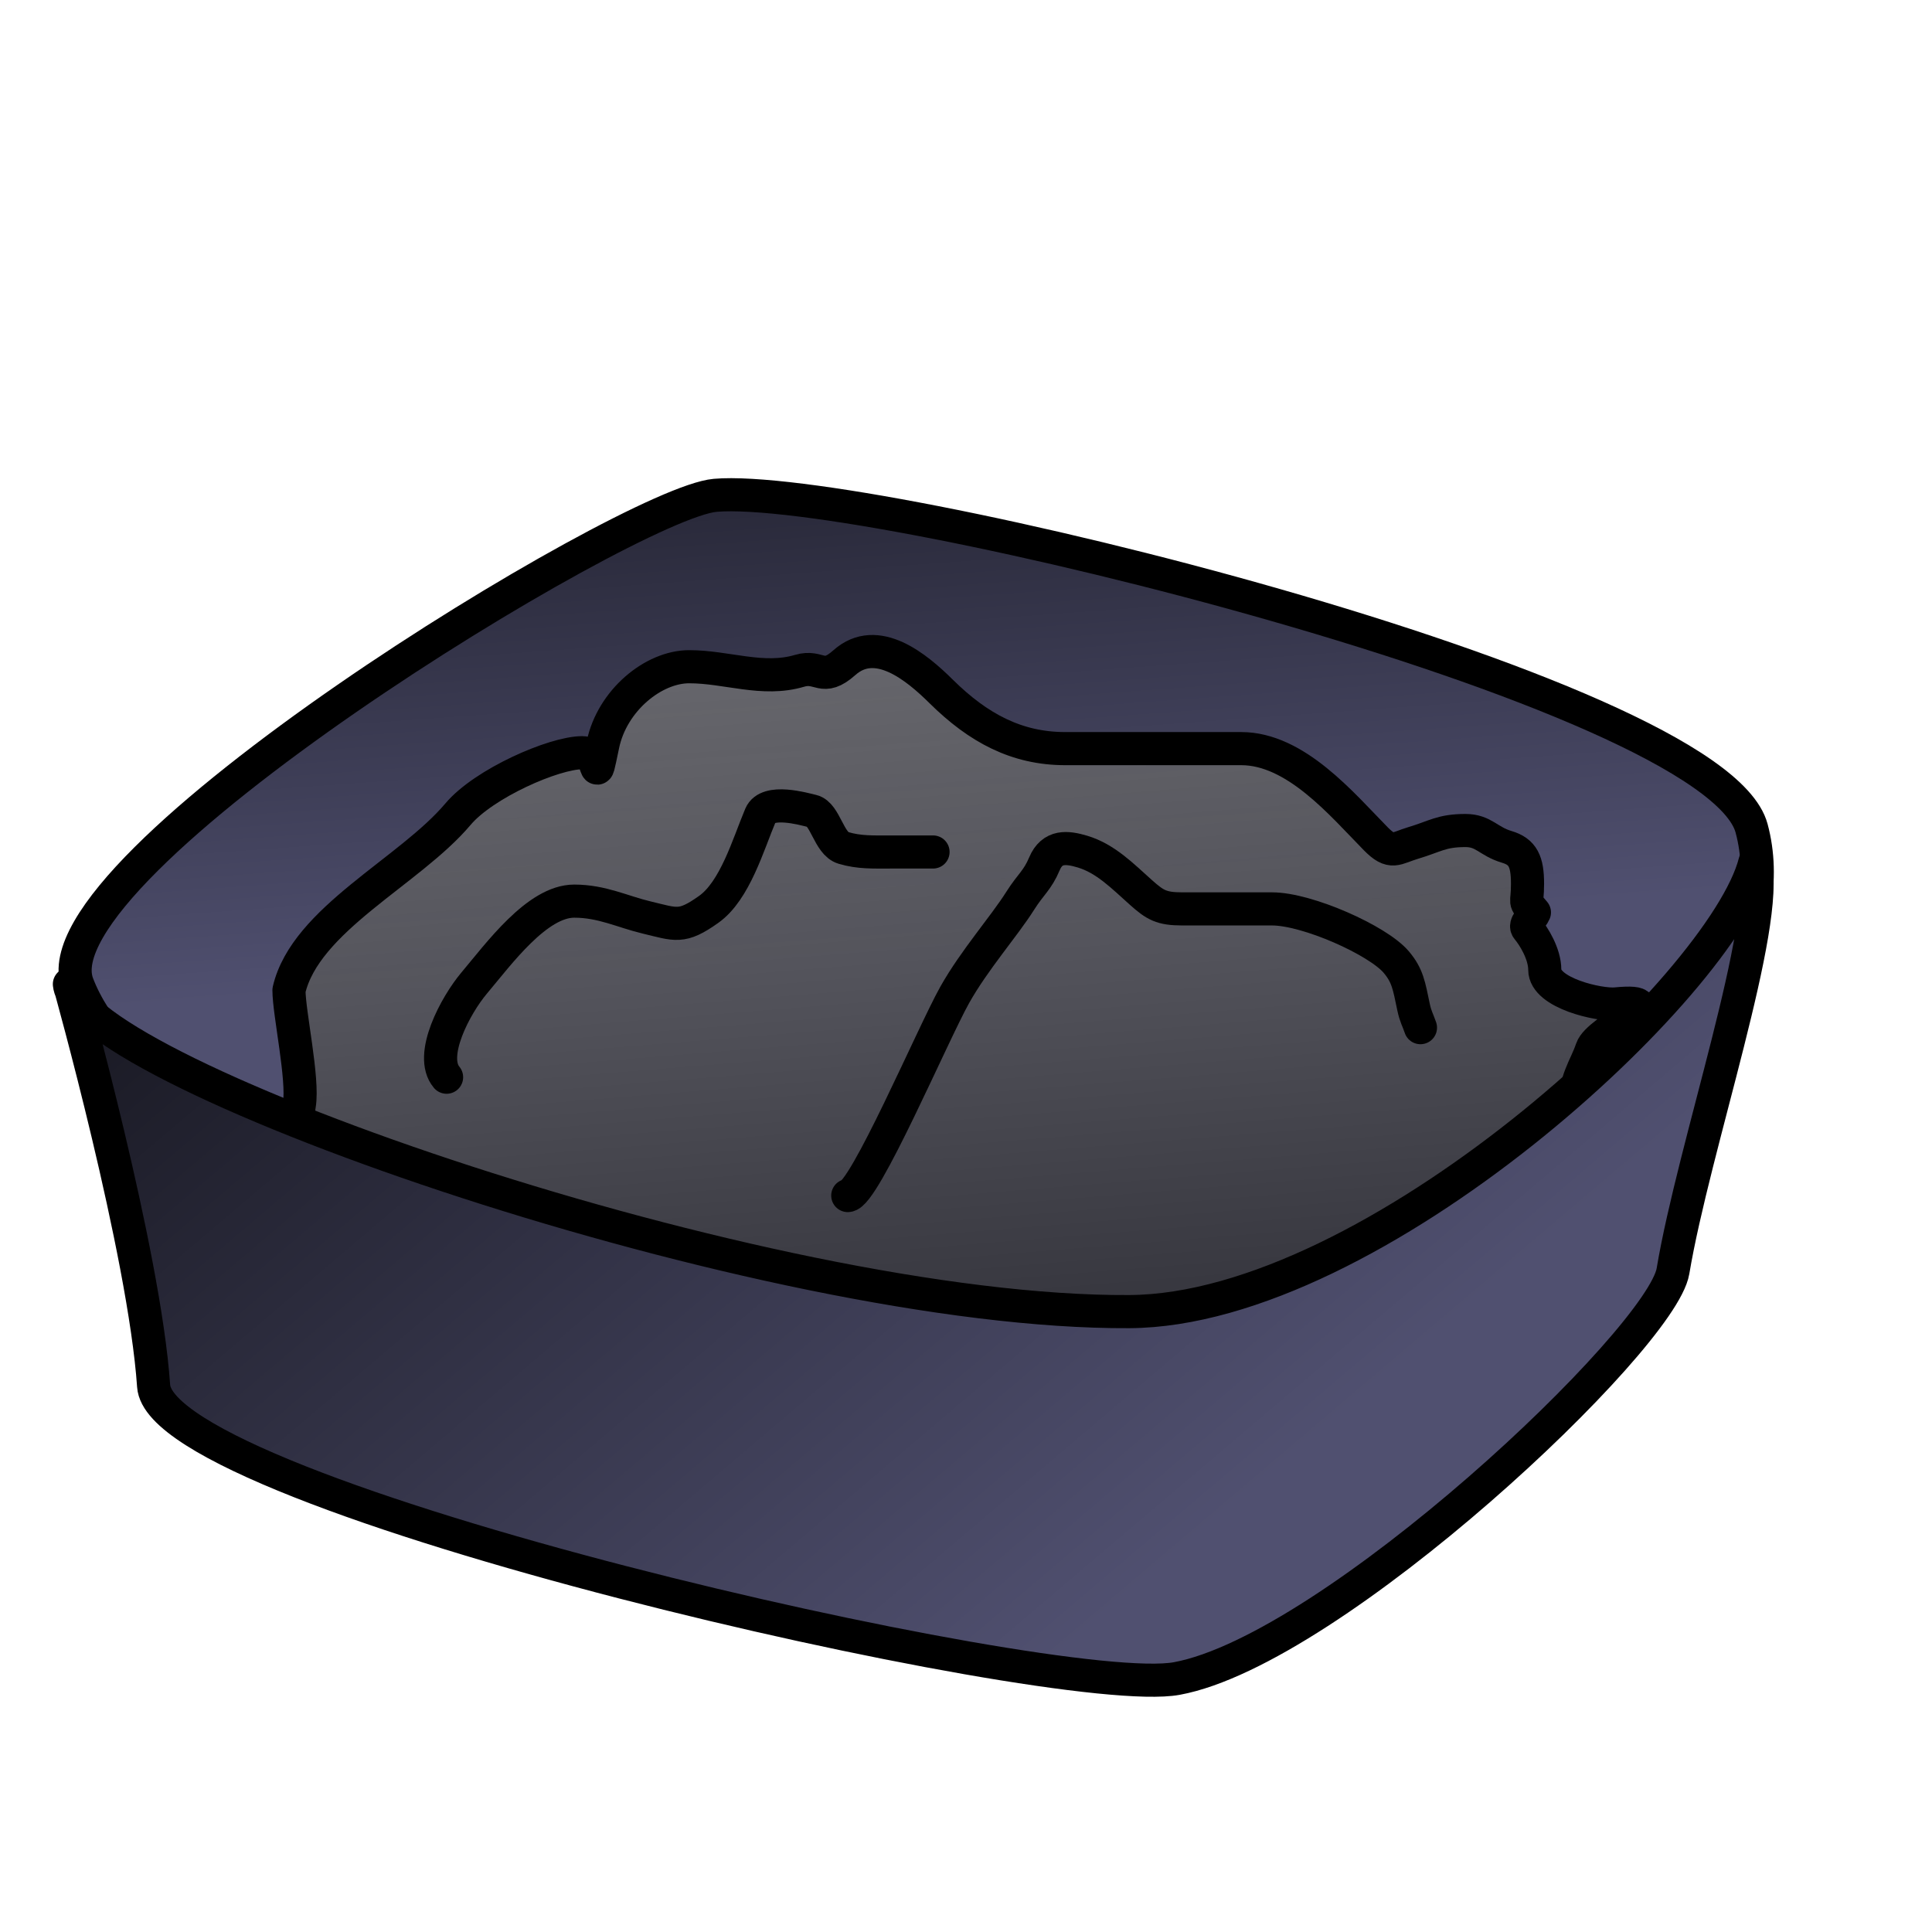
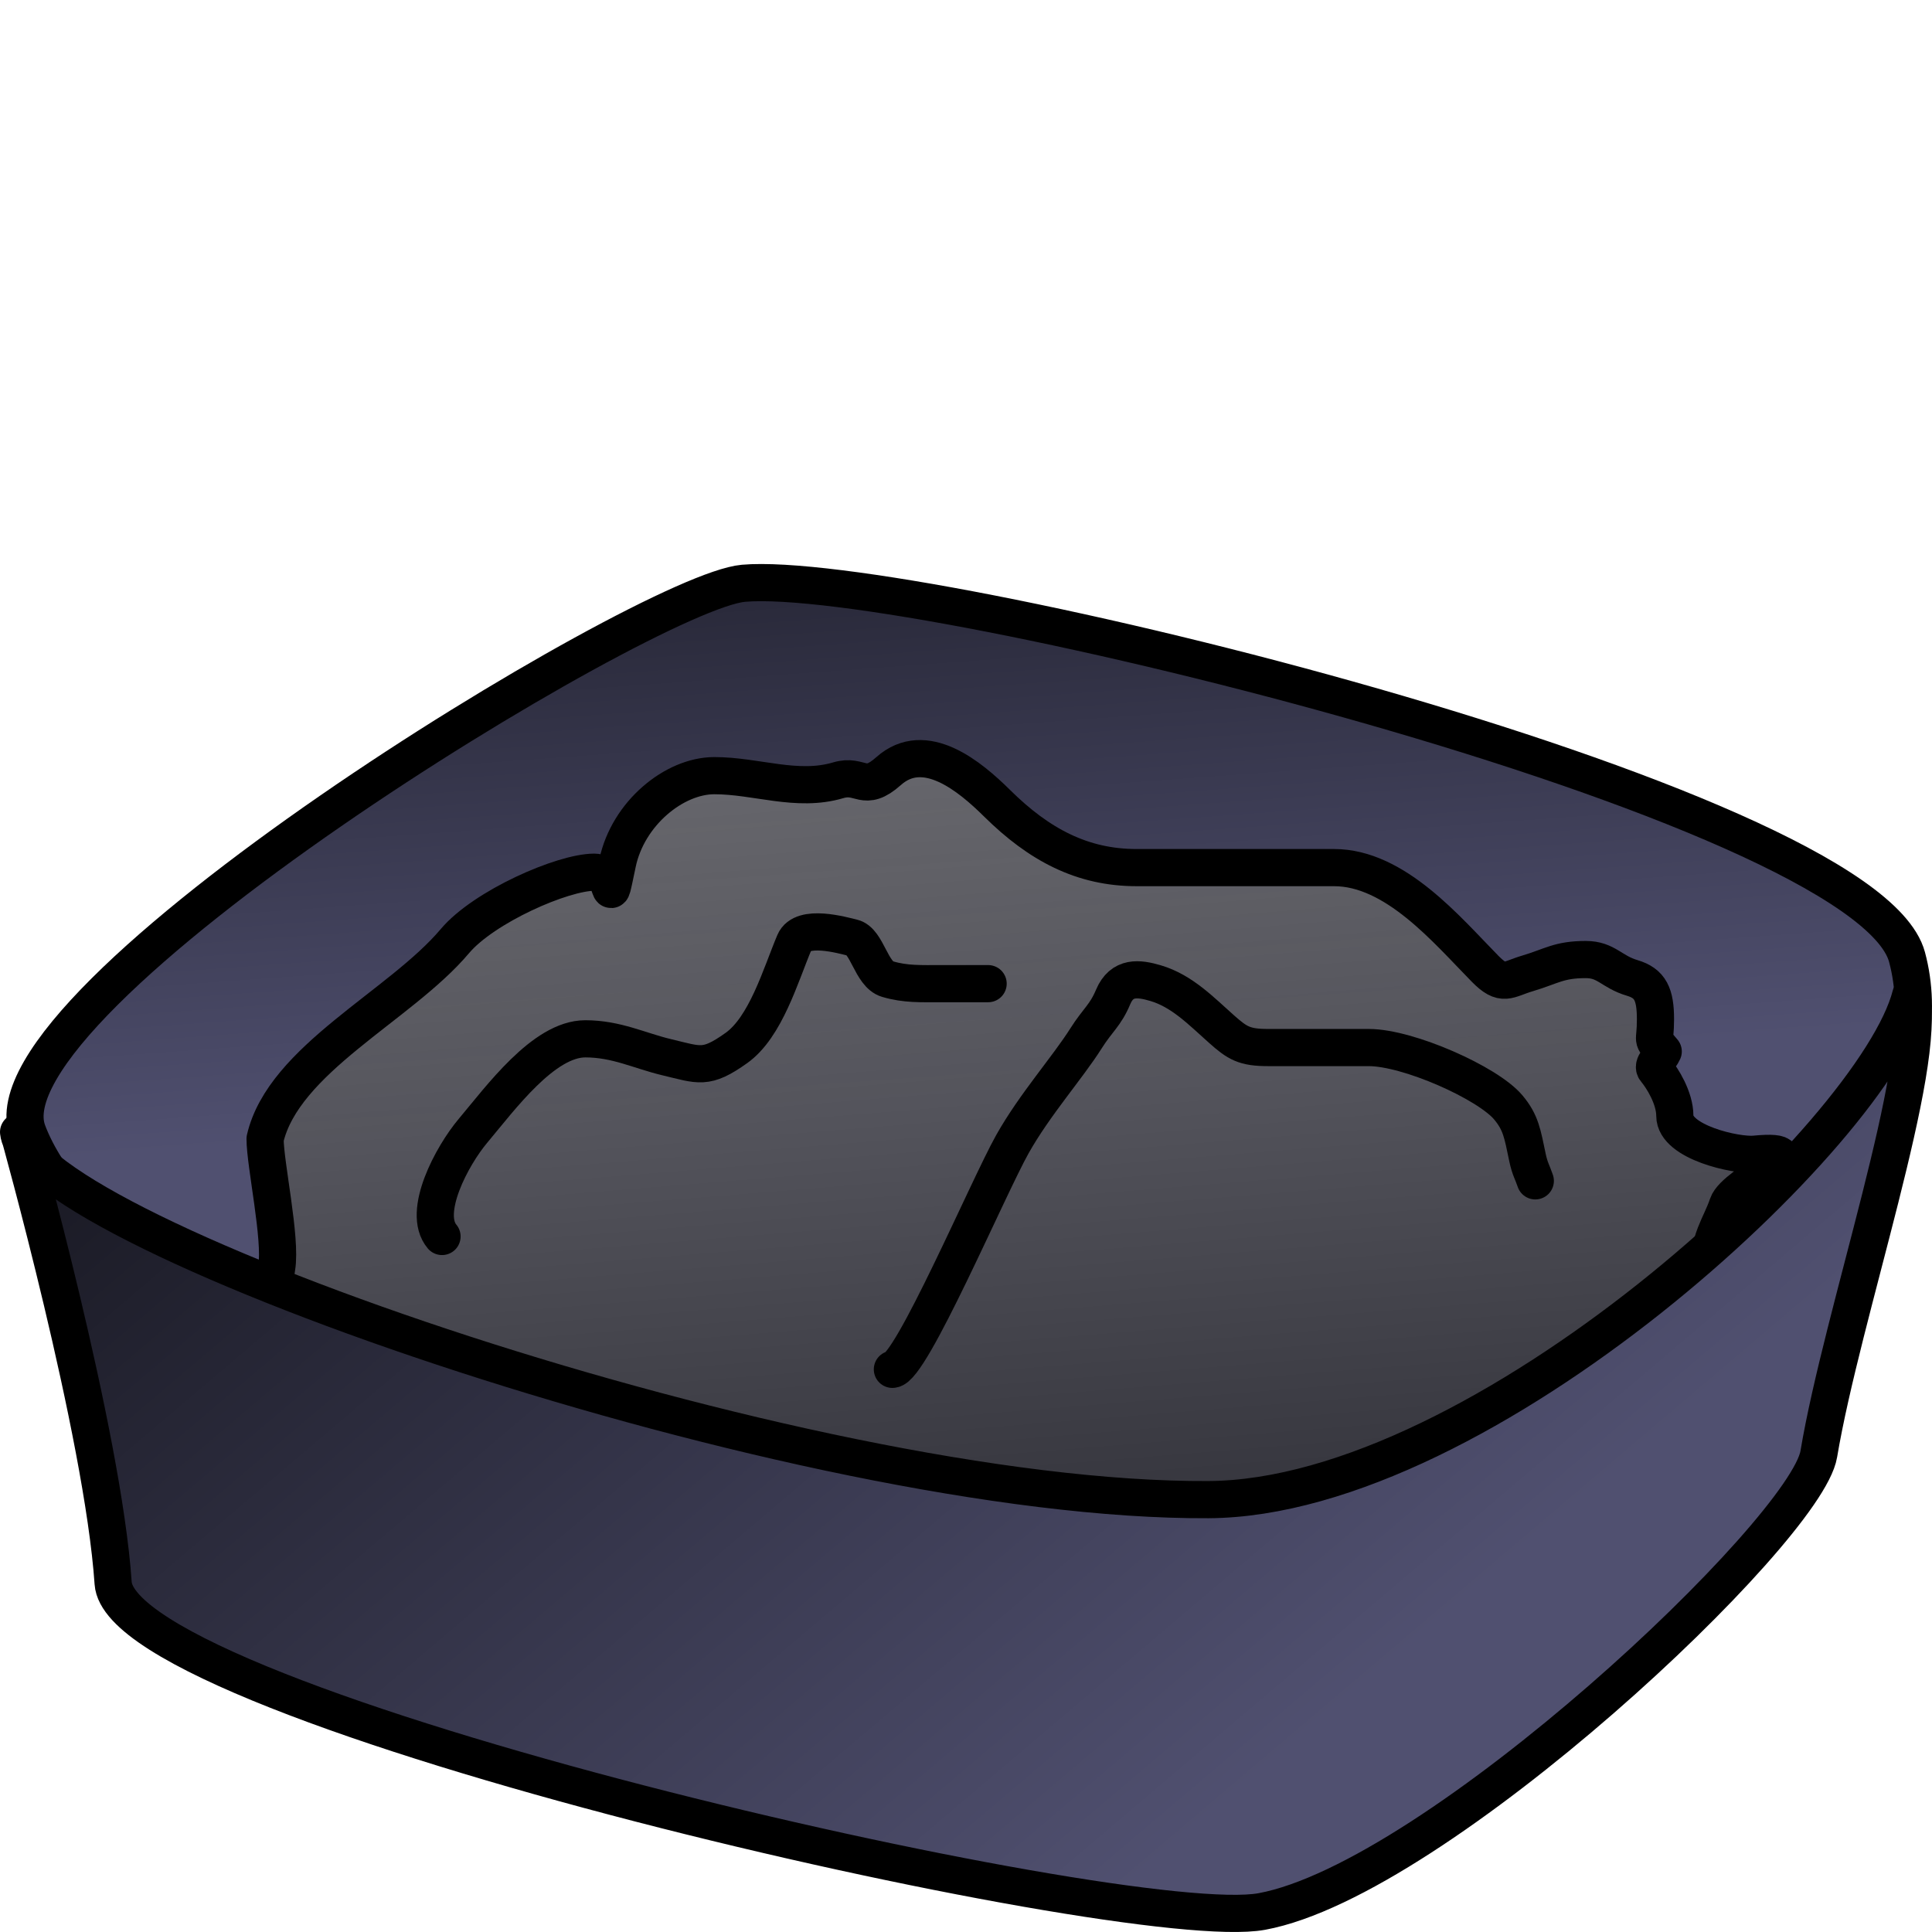
- <svg xmlns="http://www.w3.org/2000/svg" xmlns:xlink="http://www.w3.org/1999/xlink" width="700pt" height="700pt" id="svg36220" version="1.0">
+ <svg xmlns="http://www.w3.org/2000/svg" xmlns:xlink="http://www.w3.org/1999/xlink" width="100" height="100" id="svg36220" version="1.0">
  <defs id="defs36222">
    <linearGradient id="linearGradient8318">
      <stop style="stop-color:#808080;stop-opacity:0.753;" offset="0" id="stop8320" />
      <stop style="stop-color:#000000;stop-opacity:0.753;" offset="1" id="stop8322" />
    </linearGradient>
    <linearGradient id="linearGradient2392">
      <stop style="stop-color:#000000;stop-opacity:1;" offset="0" id="stop2394" />
      <stop style="stop-color:#505070;stop-opacity:1;" offset="1" id="stop2396" />
    </linearGradient>
-     <linearGradient xlink:href="#linearGradient2392" id="linearGradient7403" x1="120.738" y1="168.281" x2="536.53" y2="749.291" gradientUnits="userSpaceOnUse" gradientTransform="matrix(1,0,0,1.186948,16.21488,-124.0379)" />
-     <linearGradient xlink:href="#linearGradient2392" id="linearGradient7411" x1="352.384" y1="117.344" x2="375.945" y2="501.85" gradientUnits="userSpaceOnUse" gradientTransform="matrix(1,0,0,1.186948,6.786794,-132.4308)" />
-     <linearGradient xlink:href="#linearGradient8318" id="linearGradient8324" x1="-24.895" y1="375.821" x2="8.518" y2="865.334" gradientUnits="userSpaceOnUse" gradientTransform="matrix(1,0,0,1.186948,-32.06939,-140.8238)" />
+     <linearGradient xlink:href="#linearGradient2392" id="linearGradient7403" x1="120.738" y1="168.281" x2="536.53" y2="749.291" gradientUnits="userSpaceOnUse" gradientTransform="matrix(0.1202783,0,0,0.1427641,-1.119544,-13.51052)" />
+     <linearGradient xlink:href="#linearGradient2392" id="linearGradient7411" x1="352.384" y1="117.344" x2="375.945" y2="501.85" gradientUnits="userSpaceOnUse" gradientTransform="matrix(0.1202783,0,0,0.1427641,-2.253544,-14.52)" />
+     <linearGradient xlink:href="#linearGradient8318" id="linearGradient8324" x1="-24.895" y1="375.821" x2="8.518" y2="865.334" gradientUnits="userSpaceOnUse" gradientTransform="matrix(0.1202783,0,0,0.1427641,-6.927094,-15.5295)" />
  </defs>
  <g id="layer1">
-     <path style="fill:url(#linearGradient7411);fill-opacity:1;fill-rule:evenodd;stroke:#000000;stroke-width:16;stroke-linecap:round;stroke-linejoin:round;stroke-miterlimit:4;stroke-dasharray:none;stroke-opacity:1" d="M 37.428,475.308 C 69.399,559.987 304.514,676.339 505.45,656.056 C 706.386,635.773 872.508,497.809 846.173,400.111 C 828.185,333.379 418.093,232.934 345.484,239.289 C 303.557,242.958 15.96,418.446 37.428,475.308 z " id="path6490" />
-     <path style="fill:url(#linearGradient8324);fill-opacity:1;fill-rule:evenodd;stroke:#000000;stroke-width:16;stroke-linecap:round;stroke-linejoin:round;stroke-miterlimit:4;stroke-dasharray:none;stroke-opacity:1" d="M 139.597,478.367 C 147.511,444.116 197.905,421.028 221.264,393.303 C 233.765,378.464 267.647,363.629 281.264,363.629 C 291.002,363.629 286.401,382.759 291.264,359.673 C 295.761,338.321 315.65,322.086 332.931,322.086 C 351.072,322.086 368.492,329.338 386.264,324.064 C 396.039,321.163 397.192,329.667 407.931,320.108 C 423.565,306.19 443.005,322.489 454.597,333.955 C 472.739,351.899 491.334,361.651 514.597,361.651 C 542.931,361.651 571.264,361.651 599.597,361.651 C 625.947,361.651 648.205,388.495 664.597,405.172 C 672.363,413.073 674.166,409.751 682.931,407.15 C 693.244,404.09 696.34,401.216 707.931,401.216 C 716.861,401.216 718.886,406.445 727.931,409.129 C 735.692,411.432 737.931,416.183 737.931,426.933 C 737.931,437.869 735.815,434.313 741.264,440.781 C 740.153,443.418 736.174,446.608 737.931,448.694 C 740.845,452.152 746.264,460.751 746.264,468.476 C 746.264,479.833 772.745,485.749 780.643,484.981 C 810.136,482.112 772.164,497.282 768.976,506.742 C 765.903,515.861 760.643,521.466 760.643,536.415 C 760.643,558.844 759.998,574.32 753.976,595.763 C 748.268,616.089 657.649,686.083 636.264,686.083 C 635.153,686.083 633.82,685.292 632.931,686.083 C 606.556,709.563 548.355,688.889 521.264,678.17 C 503.187,671.018 282.662,611.332 196.431,611.332 C 193.782,611.332 150.361,569.201 147.931,563.432 C 145.341,557.285 142.641,545.368 144.597,533.758 C 146.683,521.378 139.597,489.339 139.597,478.367 z " id="path7431" />
-     <path style="fill:none;fill-opacity:0.75;fill-rule:evenodd;stroke:#000000;stroke-width:16;stroke-linecap:round;stroke-linejoin:round;stroke-miterlimit:4;stroke-dasharray:none;stroke-opacity:1" d="M 215.741,520.391 C 206.956,509.963 220.086,485.56 229.074,474.891 C 240.935,460.813 259.484,435.326 277.408,435.326 C 290.811,435.326 300.738,440.469 312.408,443.239 C 326.569,446.601 329.246,448.656 342.408,439.282 C 355.076,430.261 361.429,407.975 367.408,393.783 C 370.796,385.74 388.26,390.82 392.408,391.805 C 398.689,393.296 400.404,407.53 407.408,409.609 C 415.182,411.916 421.712,411.587 430.741,411.587 C 437.408,411.587 444.074,411.587 450.741,411.587" id="path7433" />
-     <path style="fill:none;fill-opacity:0.75;fill-rule:evenodd;stroke:#000000;stroke-width:16;stroke-linecap:round;stroke-linejoin:round;stroke-miterlimit:4;stroke-dasharray:none;stroke-opacity:1" d="M 409.548,577.561 C 417.431,577.561 450.688,499.369 461.215,480.627 C 470.717,463.708 484.951,447.679 492.882,435.127 C 497.984,427.052 501.157,425.374 504.548,417.323 C 508.342,408.316 515.57,409.219 522.882,411.388 C 534.132,414.726 542.428,423.349 551.215,431.171 C 558.022,437.23 561.073,439.084 571.215,439.084 C 585.659,439.084 600.104,439.084 614.548,439.084 C 631.572,439.084 665.68,454.274 674.548,464.801 C 680.052,471.334 680.683,476.124 682.882,486.562 C 683.854,491.177 684.962,492.735 686.215,496.453" id="path7435" />
-     <path style="fill:url(#linearGradient7403);fill-opacity:1;fill-rule:evenodd;stroke:#000000;stroke-width:16;stroke-linecap:round;stroke-linejoin:round;stroke-miterlimit:4;stroke-dasharray:none;stroke-opacity:1" d="M 33.523,475.449 C 33.523,475.449 69.801,604.774 74.213,669.532 C 77.868,723.173 509.86,821.676 568.521,810.874 C 643.842,797.005 802.669,647.131 808.209,614.04 C 818.295,553.8 855.527,446.323 847.779,416.558 C 832.6,476.092 663.615,632.997 545.548,633.631 C 370.382,634.571 38.078,518.7 33.523,475.449 z " id="path7365" />
+     <path style="fill:url(#linearGradient7411);fill-opacity:1;fill-rule:evenodd;stroke:#000000;stroke-width:1.924;stroke-linecap:round;stroke-linejoin:round;stroke-miterlimit:4;stroke-dasharray:none;stroke-opacity:1" d="M 1.432,58.578 C 5.277,68.763 33.557,82.757 57.725,80.318 C 81.893,77.878 101.874,61.284 98.706,49.533 C 96.543,41.507 47.218,29.425 38.484,30.19 C 33.441,30.631 -1.15,51.739 1.432,58.578 z" id="path6490" />
+     <path style="fill:url(#linearGradient8324);fill-opacity:1;fill-rule:evenodd;stroke:#000000;stroke-width:1.924;stroke-linecap:round;stroke-linejoin:round;stroke-miterlimit:4;stroke-dasharray:none;stroke-opacity:1" d="M 13.721,58.946 C 14.673,54.826 20.734,52.049 23.543,48.714 C 25.047,46.93 29.122,45.145 30.76,45.145 C 31.931,45.145 31.378,47.446 31.963,44.669 C 32.504,42.101 34.896,40.148 36.974,40.148 C 39.157,40.148 41.252,41.021 43.389,40.386 C 44.565,40.038 44.704,41.06 45.995,39.911 C 47.876,38.237 50.214,40.197 51.608,41.576 C 53.79,43.734 56.027,44.907 58.825,44.907 C 62.233,44.907 65.641,44.907 69.049,44.907 C 72.218,44.907 74.895,48.136 76.867,50.142 C 77.801,51.092 78.018,50.693 79.072,50.38 C 80.312,50.012 80.685,49.666 82.079,49.666 C 83.153,49.666 83.396,50.295 84.484,50.618 C 85.418,50.895 85.687,51.466 85.687,52.759 C 85.687,54.075 85.433,53.647 86.088,54.425 C 85.954,54.742 85.476,55.126 85.687,55.377 C 86.038,55.793 86.689,56.827 86.689,57.756 C 86.689,59.122 89.875,59.834 90.825,59.741 C 94.372,59.396 89.805,61.221 89.421,62.359 C 89.052,63.455 88.419,64.13 88.419,65.928 C 88.419,68.625 88.341,70.487 87.617,73.066 C 86.931,75.511 76.031,83.929 73.459,83.929 C 73.325,83.929 73.165,83.834 73.058,83.929 C 69.886,86.754 62.885,84.267 59.627,82.978 C 57.453,82.117 30.928,74.938 20.557,74.938 C 20.238,74.938 15.015,69.871 14.723,69.177 C 14.412,68.438 14.087,67.004 14.322,65.608 C 14.573,64.119 13.721,60.265 13.721,58.946 z" id="path7431" />
+     <path style="fill:none;fill-opacity:0.75;fill-rule:evenodd;stroke:#000000;stroke-width:1.924;stroke-linecap:round;stroke-linejoin:round;stroke-miterlimit:4;stroke-dasharray:none;stroke-opacity:1" d="M 22.879,64 C 21.822,62.746 23.402,59.811 24.483,58.528 C 25.909,56.834 28.14,53.769 30.296,53.769 C 31.908,53.769 33.102,54.387 34.506,54.721 C 36.209,55.125 36.531,55.372 38.114,54.245 C 39.638,53.16 40.402,50.479 41.121,48.772 C 41.529,47.805 43.629,48.416 44.128,48.534 C 44.884,48.713 45.09,50.426 45.932,50.676 C 46.868,50.953 47.653,50.914 48.739,50.914 C 49.541,50.914 50.343,50.914 51.145,50.914" id="path7433" />
+     <path style="fill:none;fill-opacity:0.75;fill-rule:evenodd;stroke:#000000;stroke-width:1.924;stroke-linecap:round;stroke-linejoin:round;stroke-miterlimit:4;stroke-dasharray:none;stroke-opacity:1" d="M 46.19,70.877 C 47.138,70.877 51.138,61.472 52.404,59.218 C 53.547,57.183 55.259,55.255 56.213,53.745 C 56.827,52.774 57.208,52.572 57.616,51.603 C 58.073,50.52 58.942,50.629 59.821,50.89 C 61.175,51.291 62.172,52.328 63.229,53.269 C 64.048,53.998 64.415,54.221 65.635,54.221 C 67.372,54.221 69.11,54.221 70.847,54.221 C 72.894,54.221 76.997,56.048 78.064,57.314 C 78.726,58.1 78.802,58.676 79.066,59.931 C 79.183,60.486 79.316,60.674 79.467,61.121" id="path7435" />
+     <path style="fill:url(#linearGradient7403);fill-opacity:1;fill-rule:evenodd;stroke:#000000;stroke-width:1.924;stroke-linecap:round;stroke-linejoin:round;stroke-miterlimit:4;stroke-dasharray:none;stroke-opacity:1" d="M 0.962,58.595 C 0.962,58.595 5.326,74.15 5.856,81.939 C 6.296,88.391 58.255,100.238 65.311,98.939 C 74.37,97.271 93.474,79.244 94.14,75.264 C 95.353,68.019 99.831,55.091 98.9,51.511 C 97.074,58.672 76.749,77.544 62.548,77.621 C 41.479,77.734 1.51,63.797 0.962,58.595 z" id="path7365" />
  </g>
</svg>
